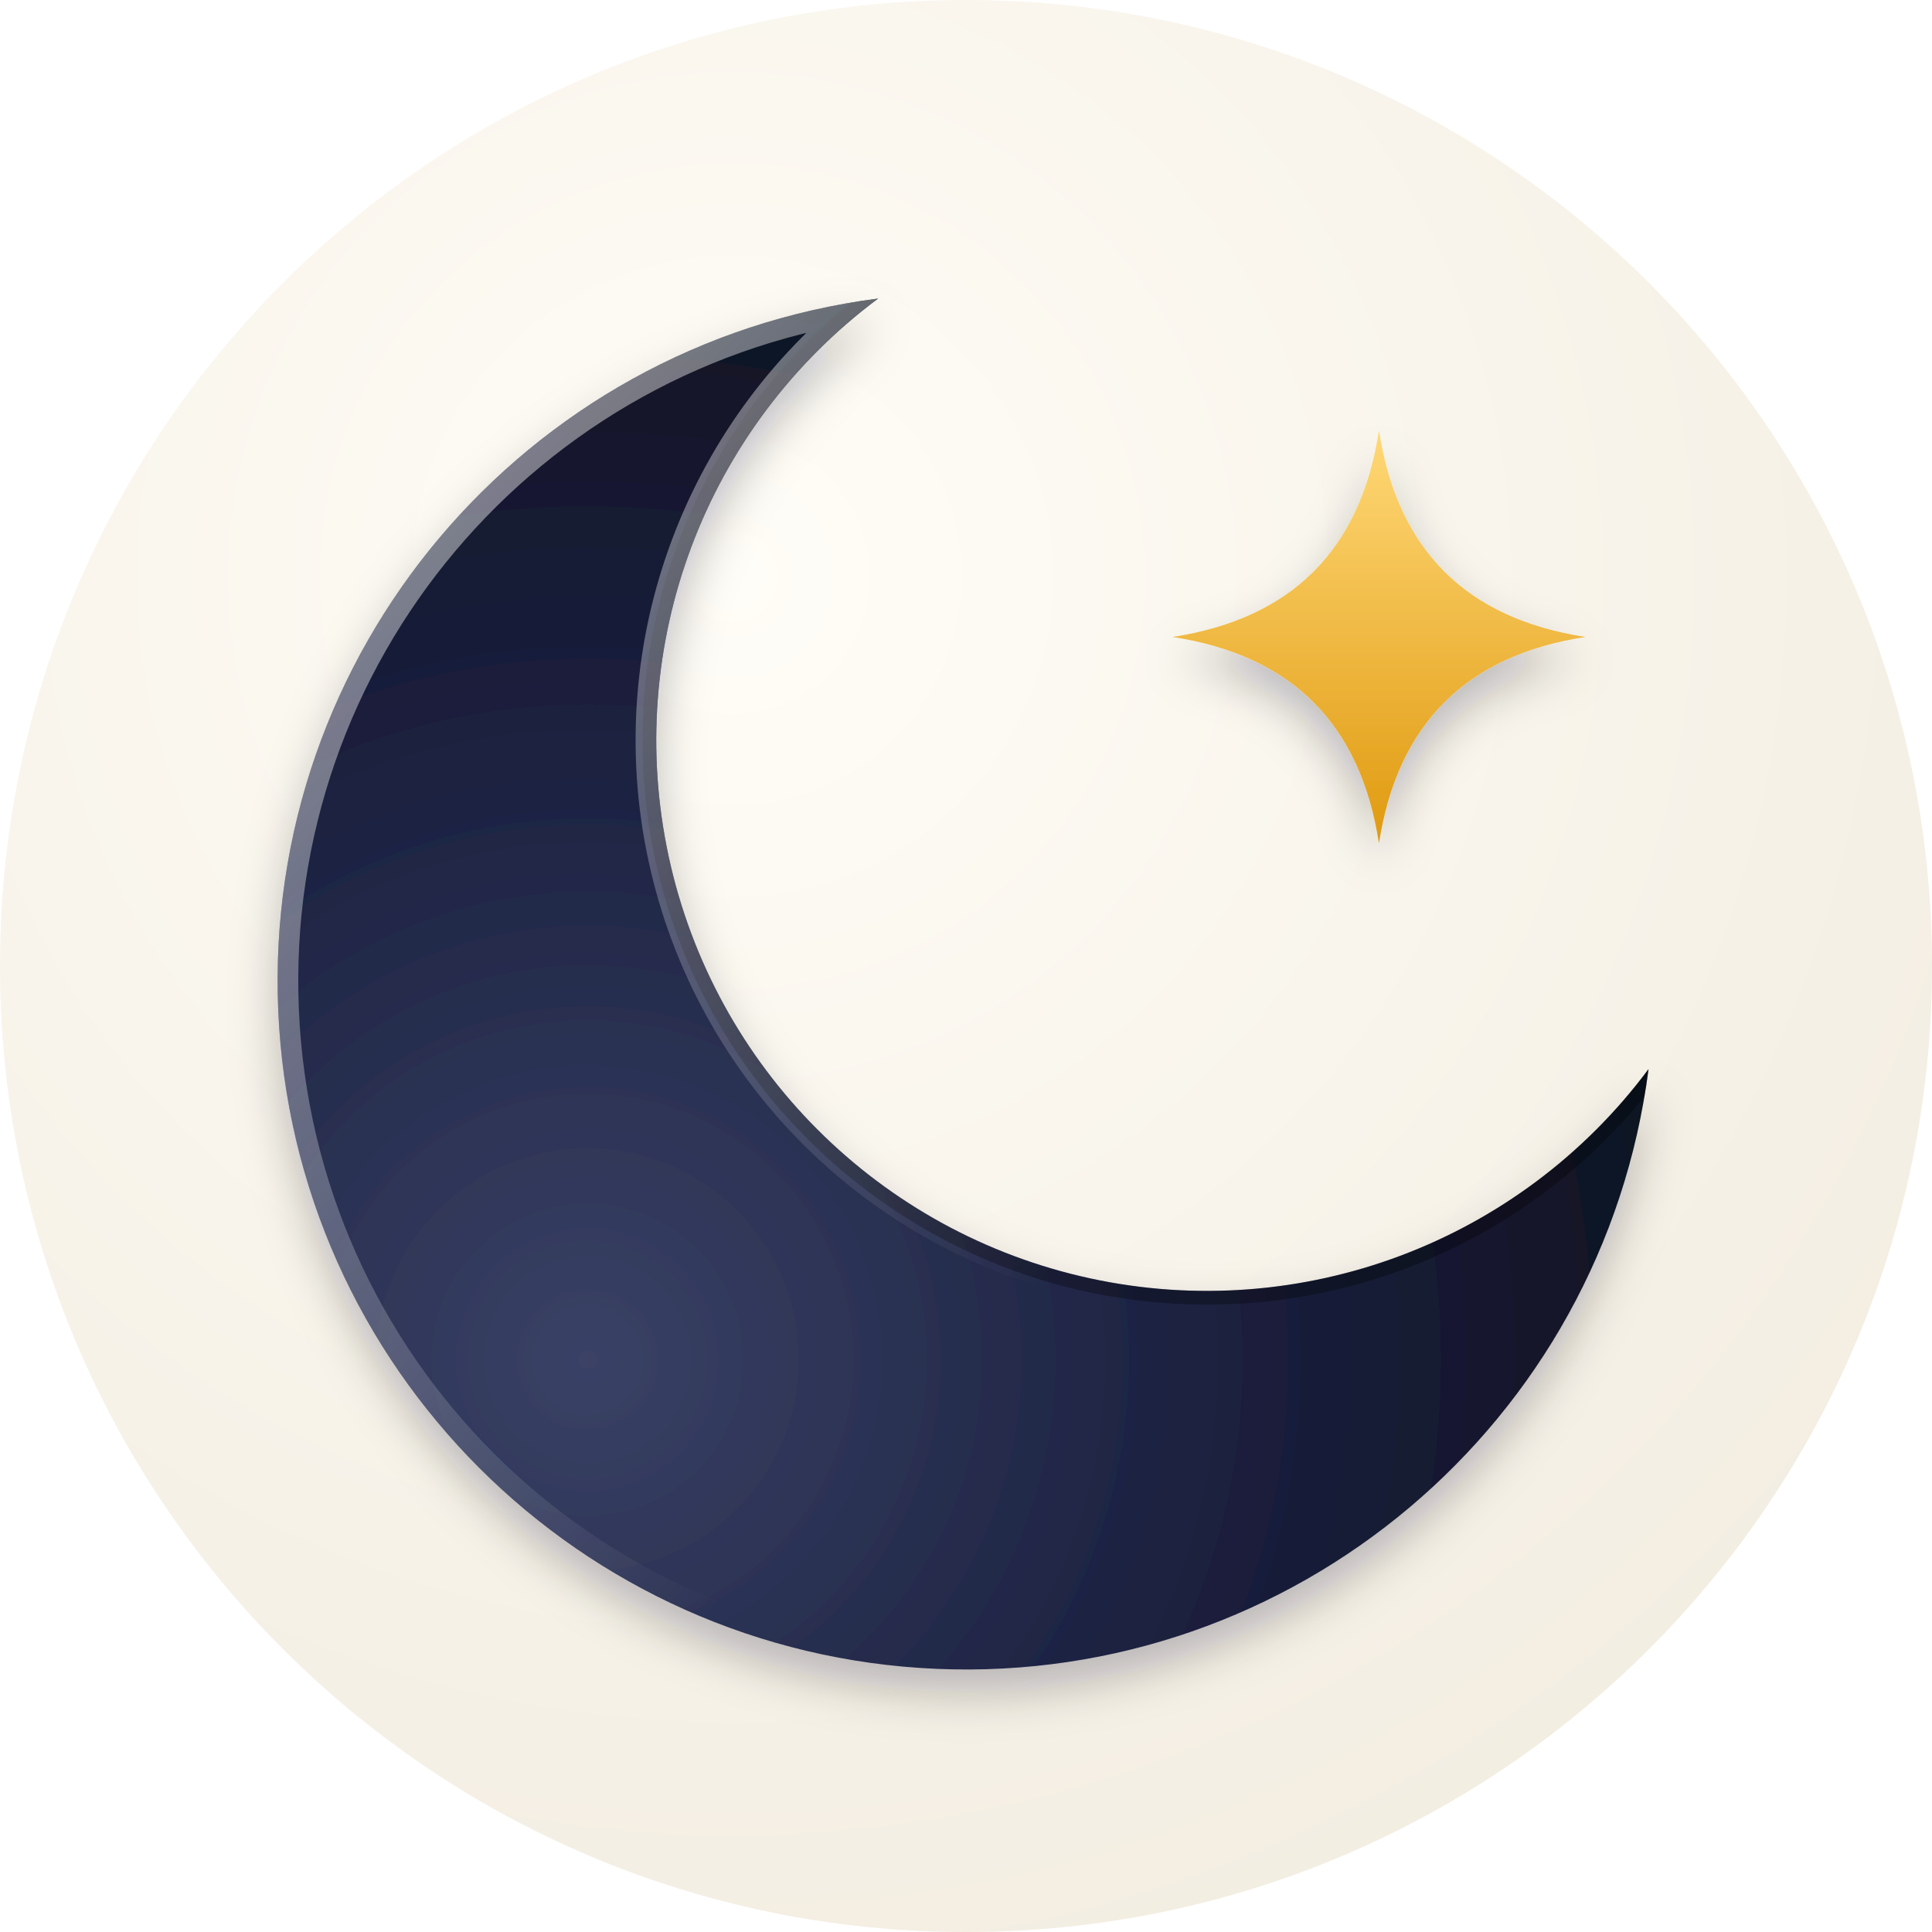
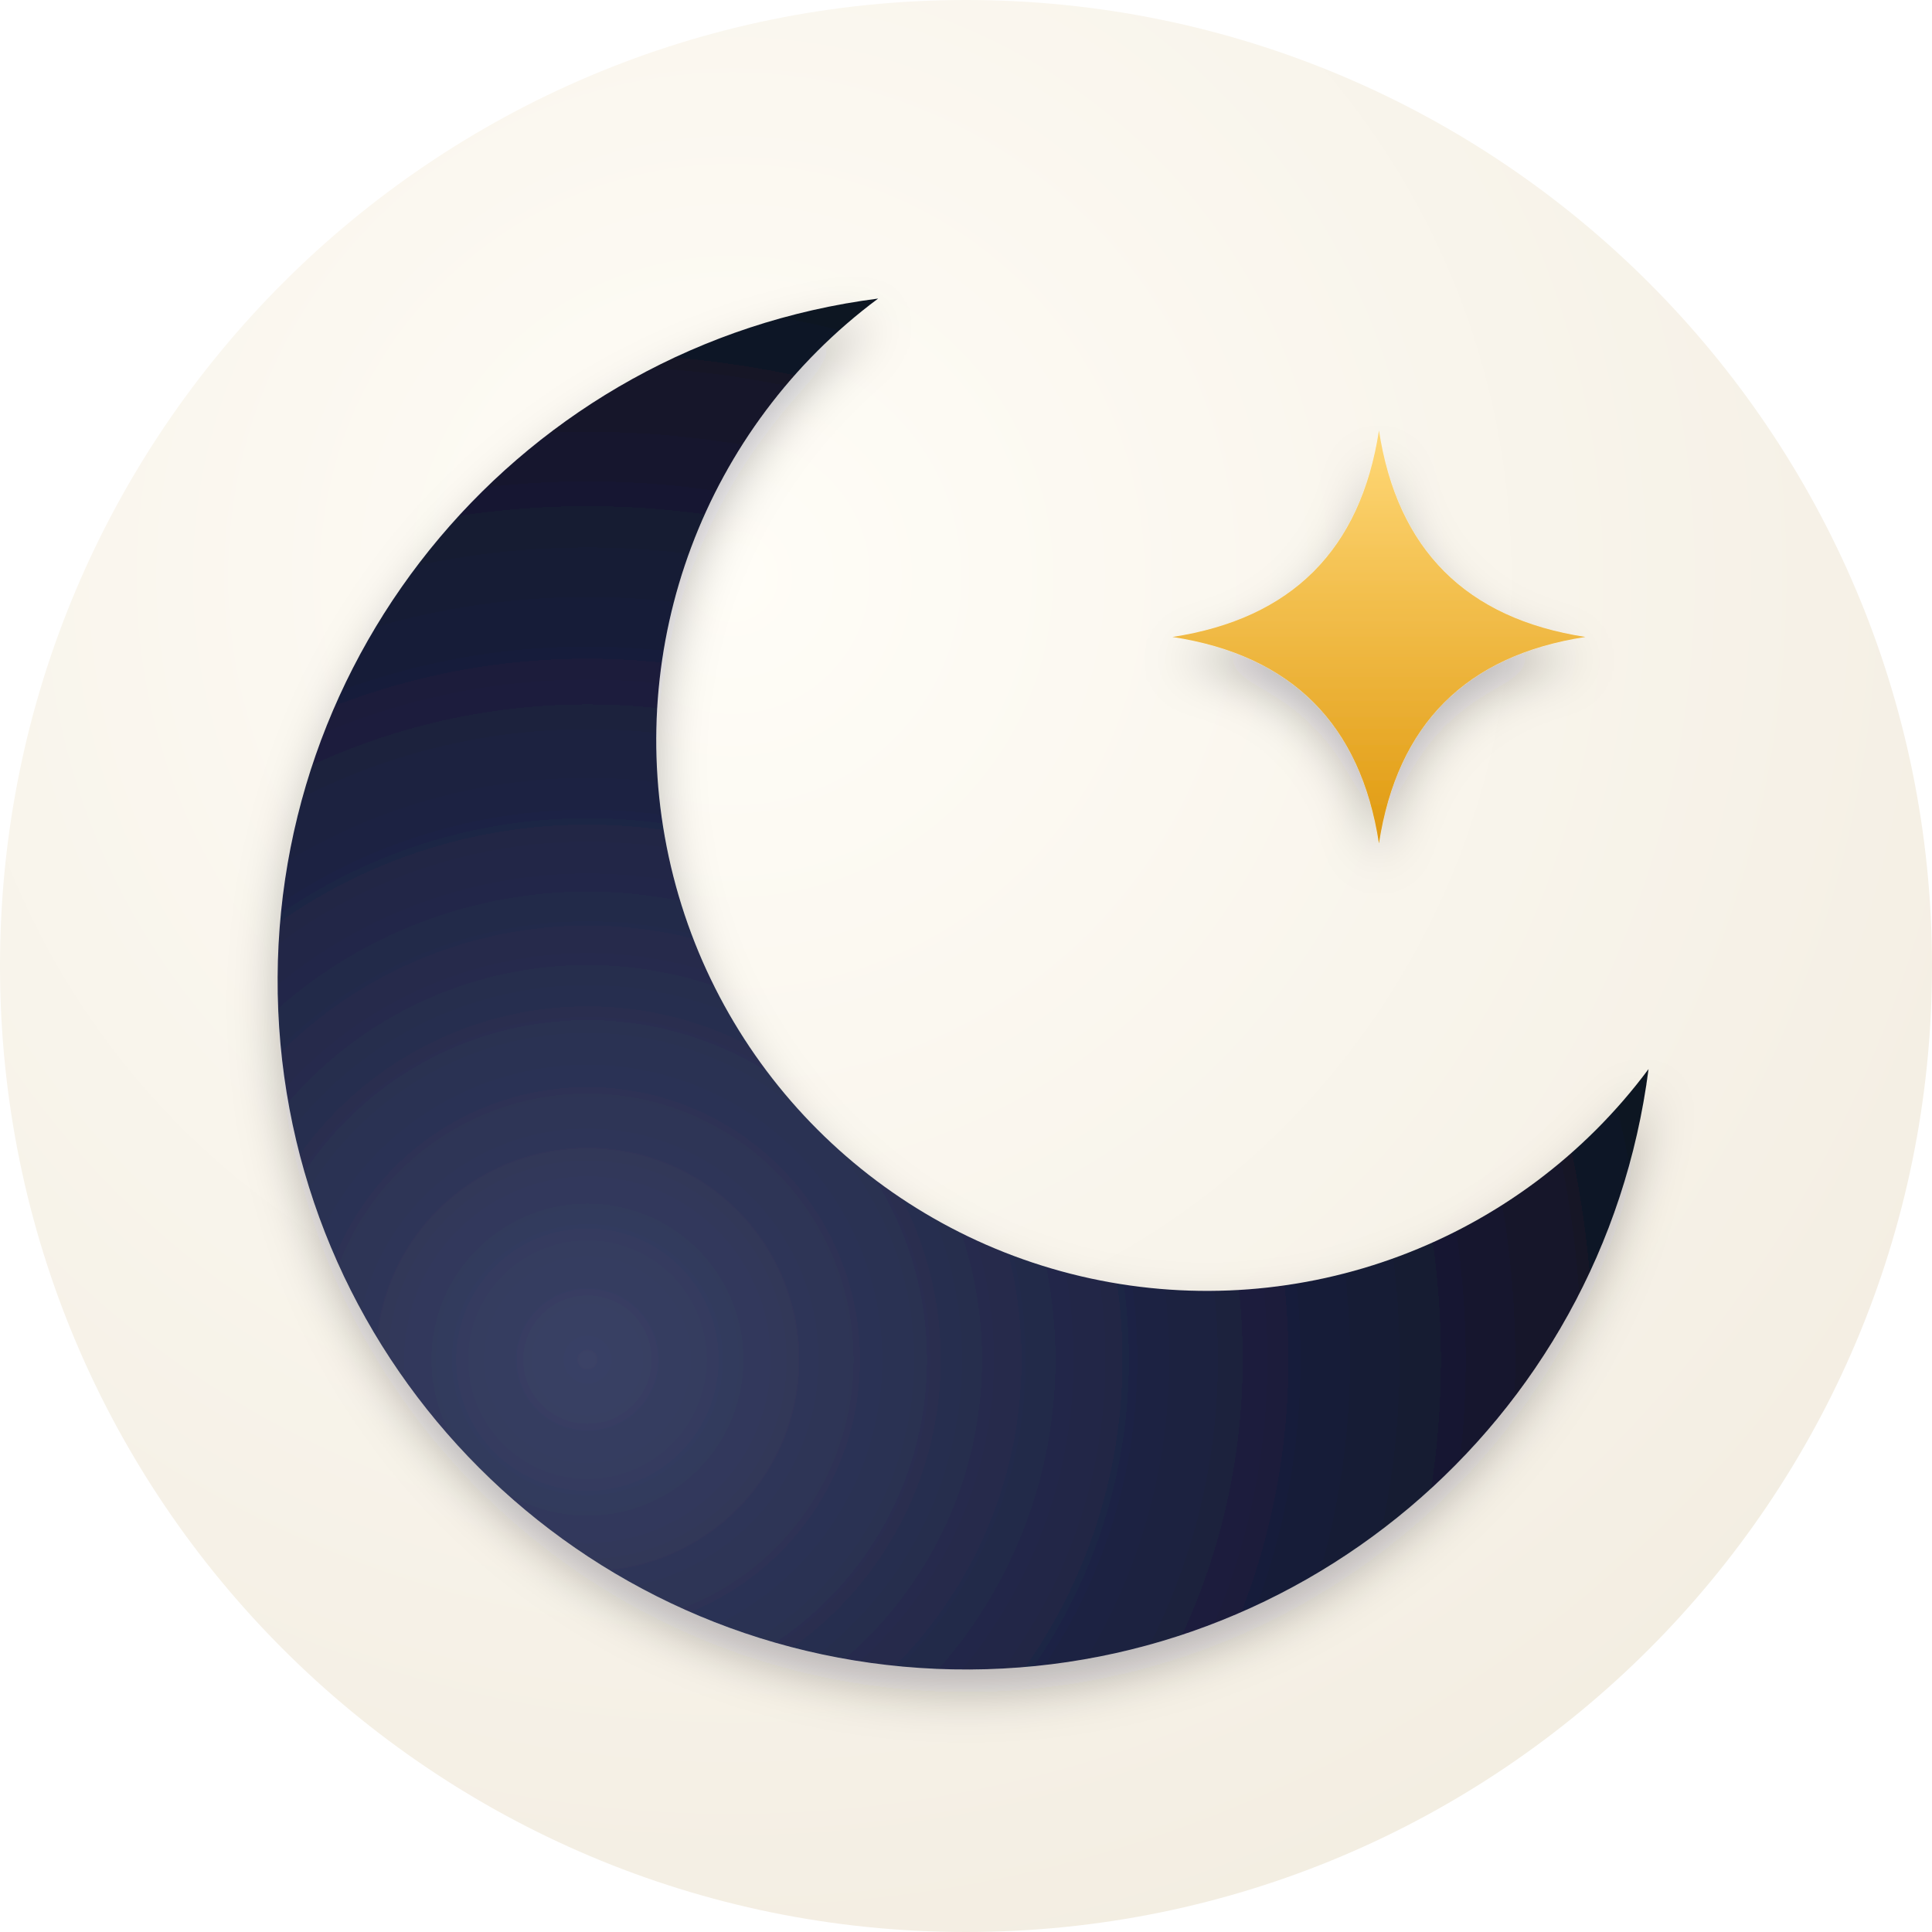
<svg xmlns="http://www.w3.org/2000/svg" viewBox="0 0 128 128" width="512" height="512" role="img" aria-labelledby="lum-title">
  <defs>
    <radialGradient id="lum-badge" cx="0.38" cy="0.3" r="0.8">
      <stop offset="0" stop-color="#FFFDF7" />
      <stop offset="1" stop-color="#F2ECE0" />
    </radialGradient>
    <radialGradient id="lum-moon" gradientUnits="userSpaceOnUse" cx="27" cy="93" r="96">
      <stop offset="0" stop-color="#3A4266" />
      <stop offset="0.55" stop-color="#1C2140" />
      <stop offset="1" stop-color="#0F1222" />
    </radialGradient>
-     <linearGradient id="lum-rim" gradientUnits="userSpaceOnUse" x1="3" y1="30" x2="63" y2="90">
-       <stop offset="0" stop-color="#FFFFFF" stop-opacity="0.45" />
-       <stop offset="1" stop-color="#FFFFFF" stop-opacity="0" />
-     </linearGradient>
    <linearGradient id="lum-star" x1="0" y1="0" x2="0" y2="1">
      <stop offset="0" stop-color="#FFD877" />
      <stop offset="1" stop-color="#E09A10" />
    </linearGradient>
-     <clipPath id="lum-clip">
-       <path d="M52.34 0.5 A60 60 0 1 0 119.5 67.67 A48 48 0 1 1 52.34 0.5 Z" />
-     </clipPath>
    <filter id="lum-shadow" x="-10%" y="-10%" width="120%" height="125%">
      <feDropShadow dx="0" dy="2" stdDeviation="2" flood-color="#0F1222" flood-opacity="0.25" />
    </filter>
  </defs>
  <circle cx="64" cy="64" r="64" fill="url(#lum-badge)" />
  <g transform="translate(64 65) scale(0.76) translate(-60 -60)">
    <path d="M52.34 0.5 A60 60 0 1 0 119.5 67.67 A48 48 0 1 1 52.34 0.5 Z" fill="url(#lum-moon)" filter="url(#lum-shadow)" />
-     <g clip-path="url(#lum-clip)">
-       <circle cx="81" cy="39" r="48" fill="none" stroke="#000000" stroke-opacity="0.3" stroke-width="2.4" />
-       <path d="M52.34 0.5 A60 60 0 1 0 119.5 67.67 A48 48 0 1 1 52.34 0.5 Z" fill="none" stroke="url(#lum-rim)" stroke-width="3.6" />
-     </g>
    <path d="M96 12 Q98.4 27.6 114 30 Q98.4 32.4 96 48 Q93.6 32.4 78 30 Q93.6 27.6 96 12 Z" fill="url(#lum-star)" filter="url(#lum-shadow)" />
  </g>
</svg>
